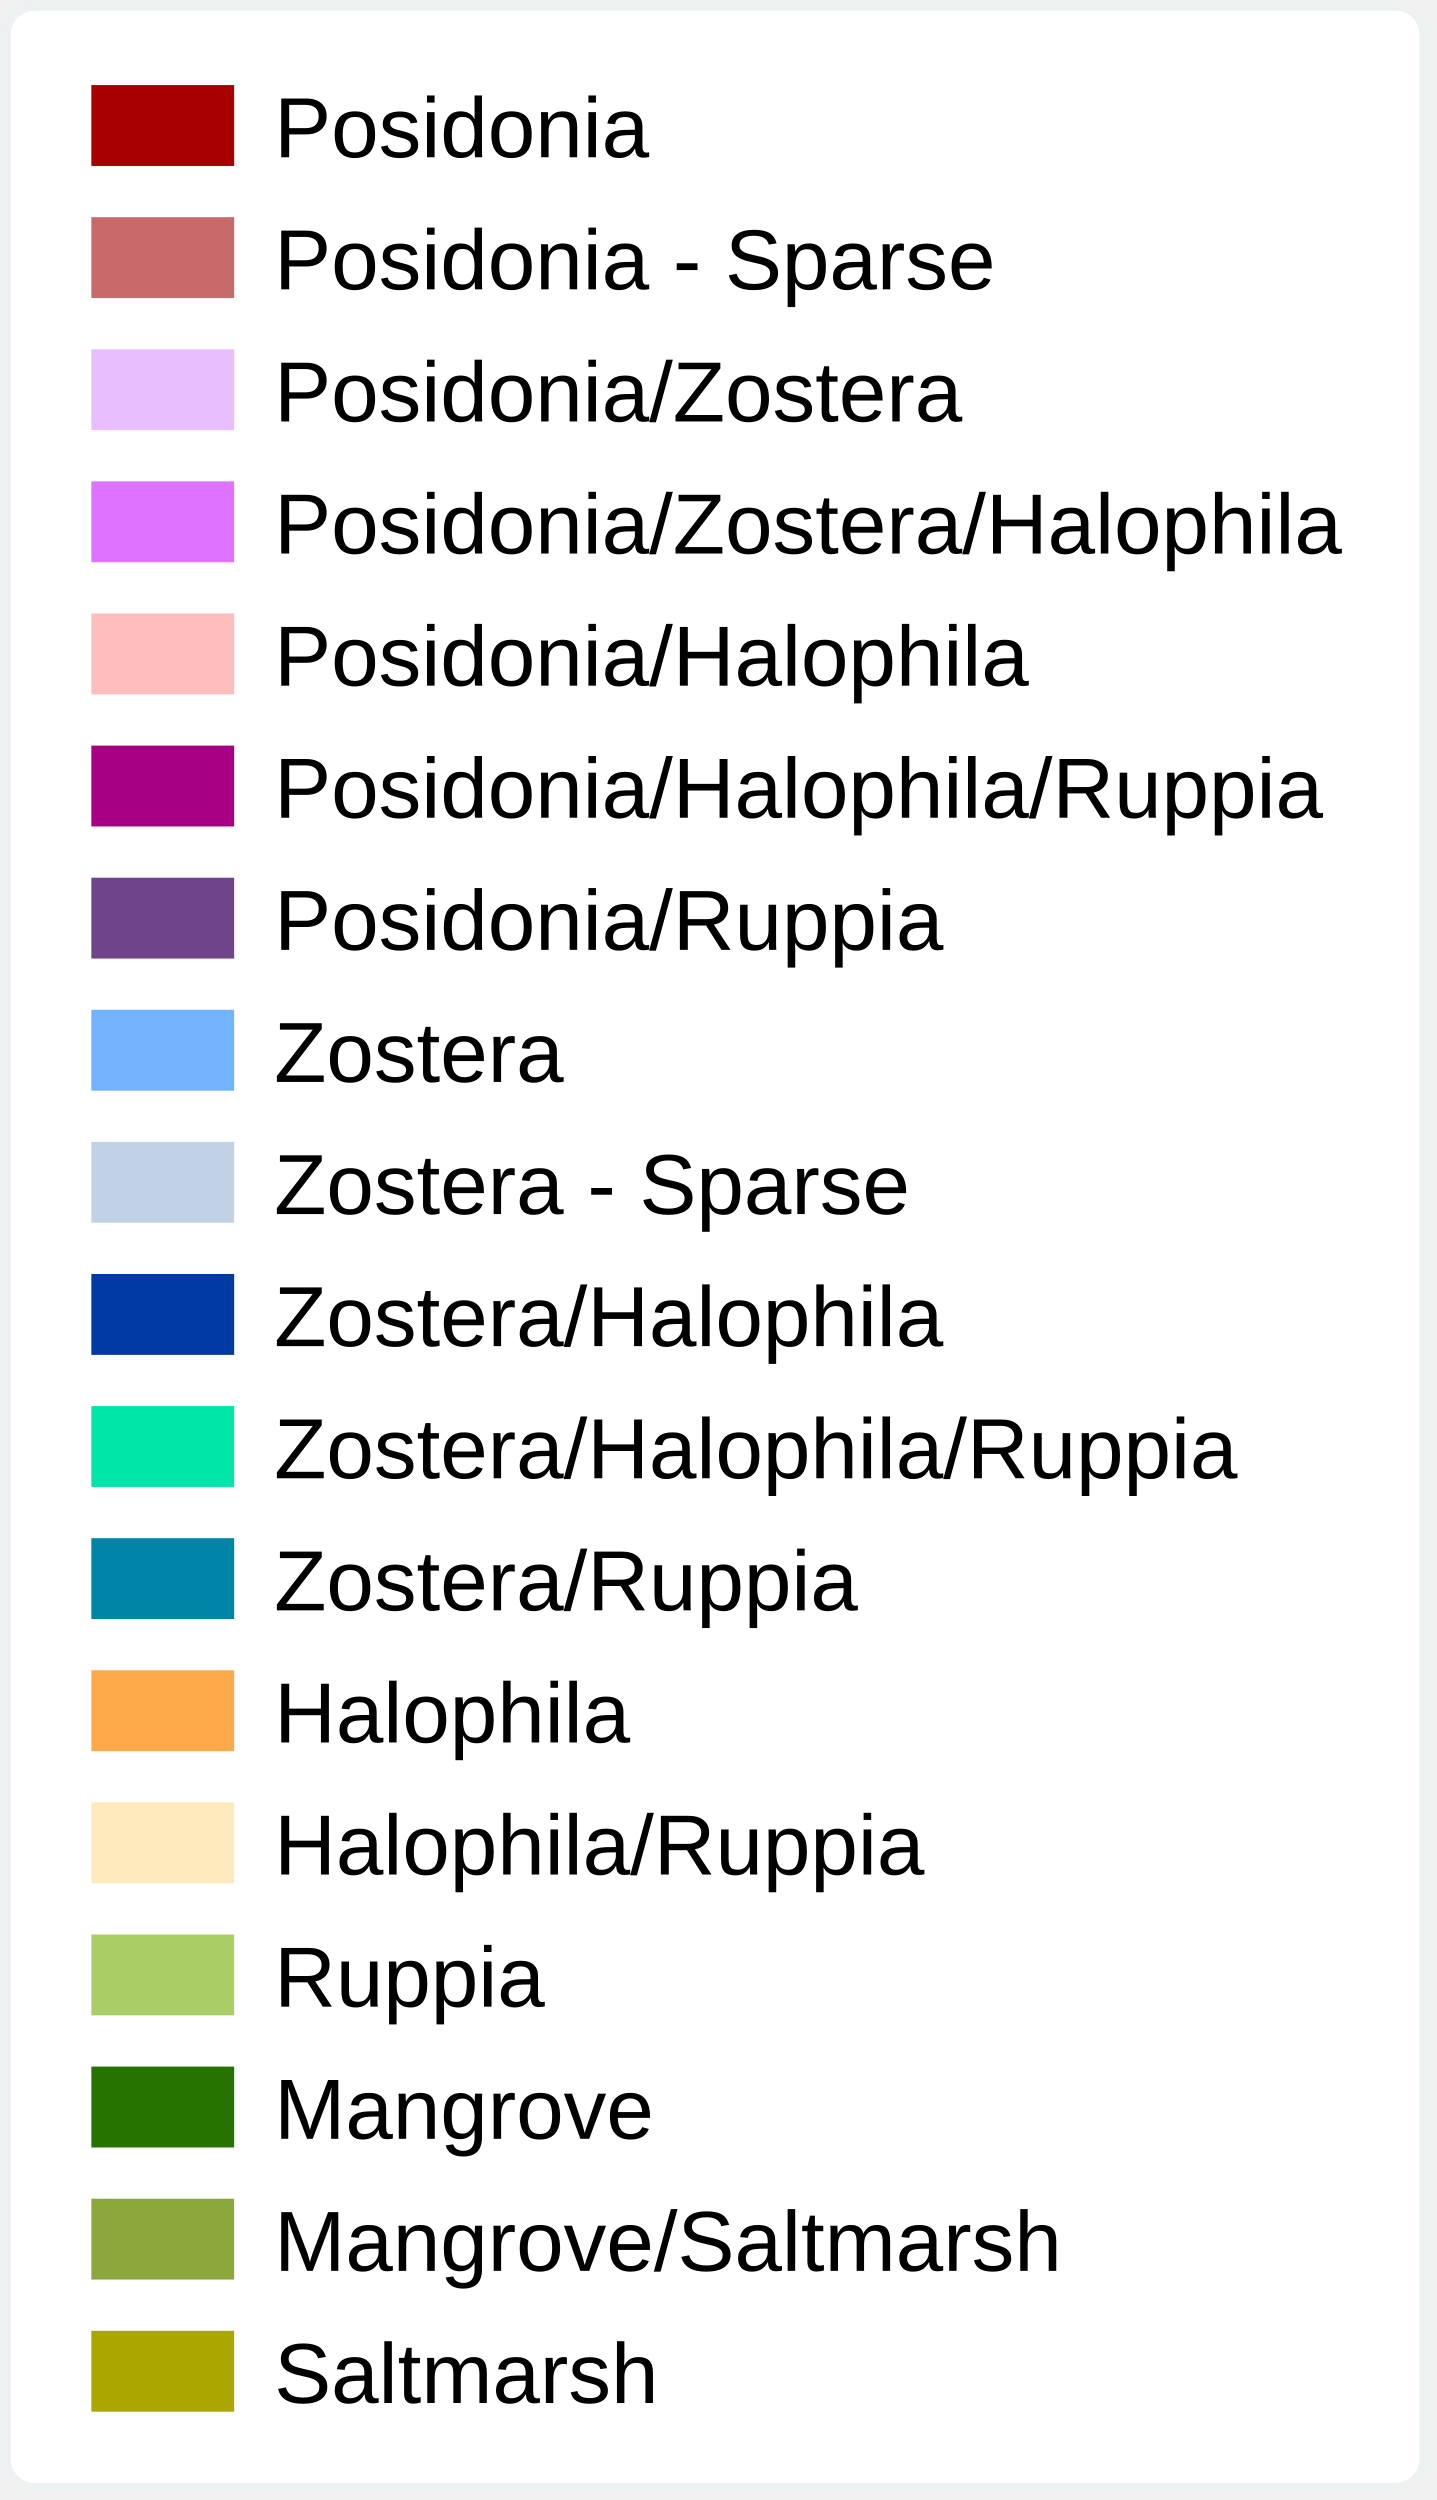
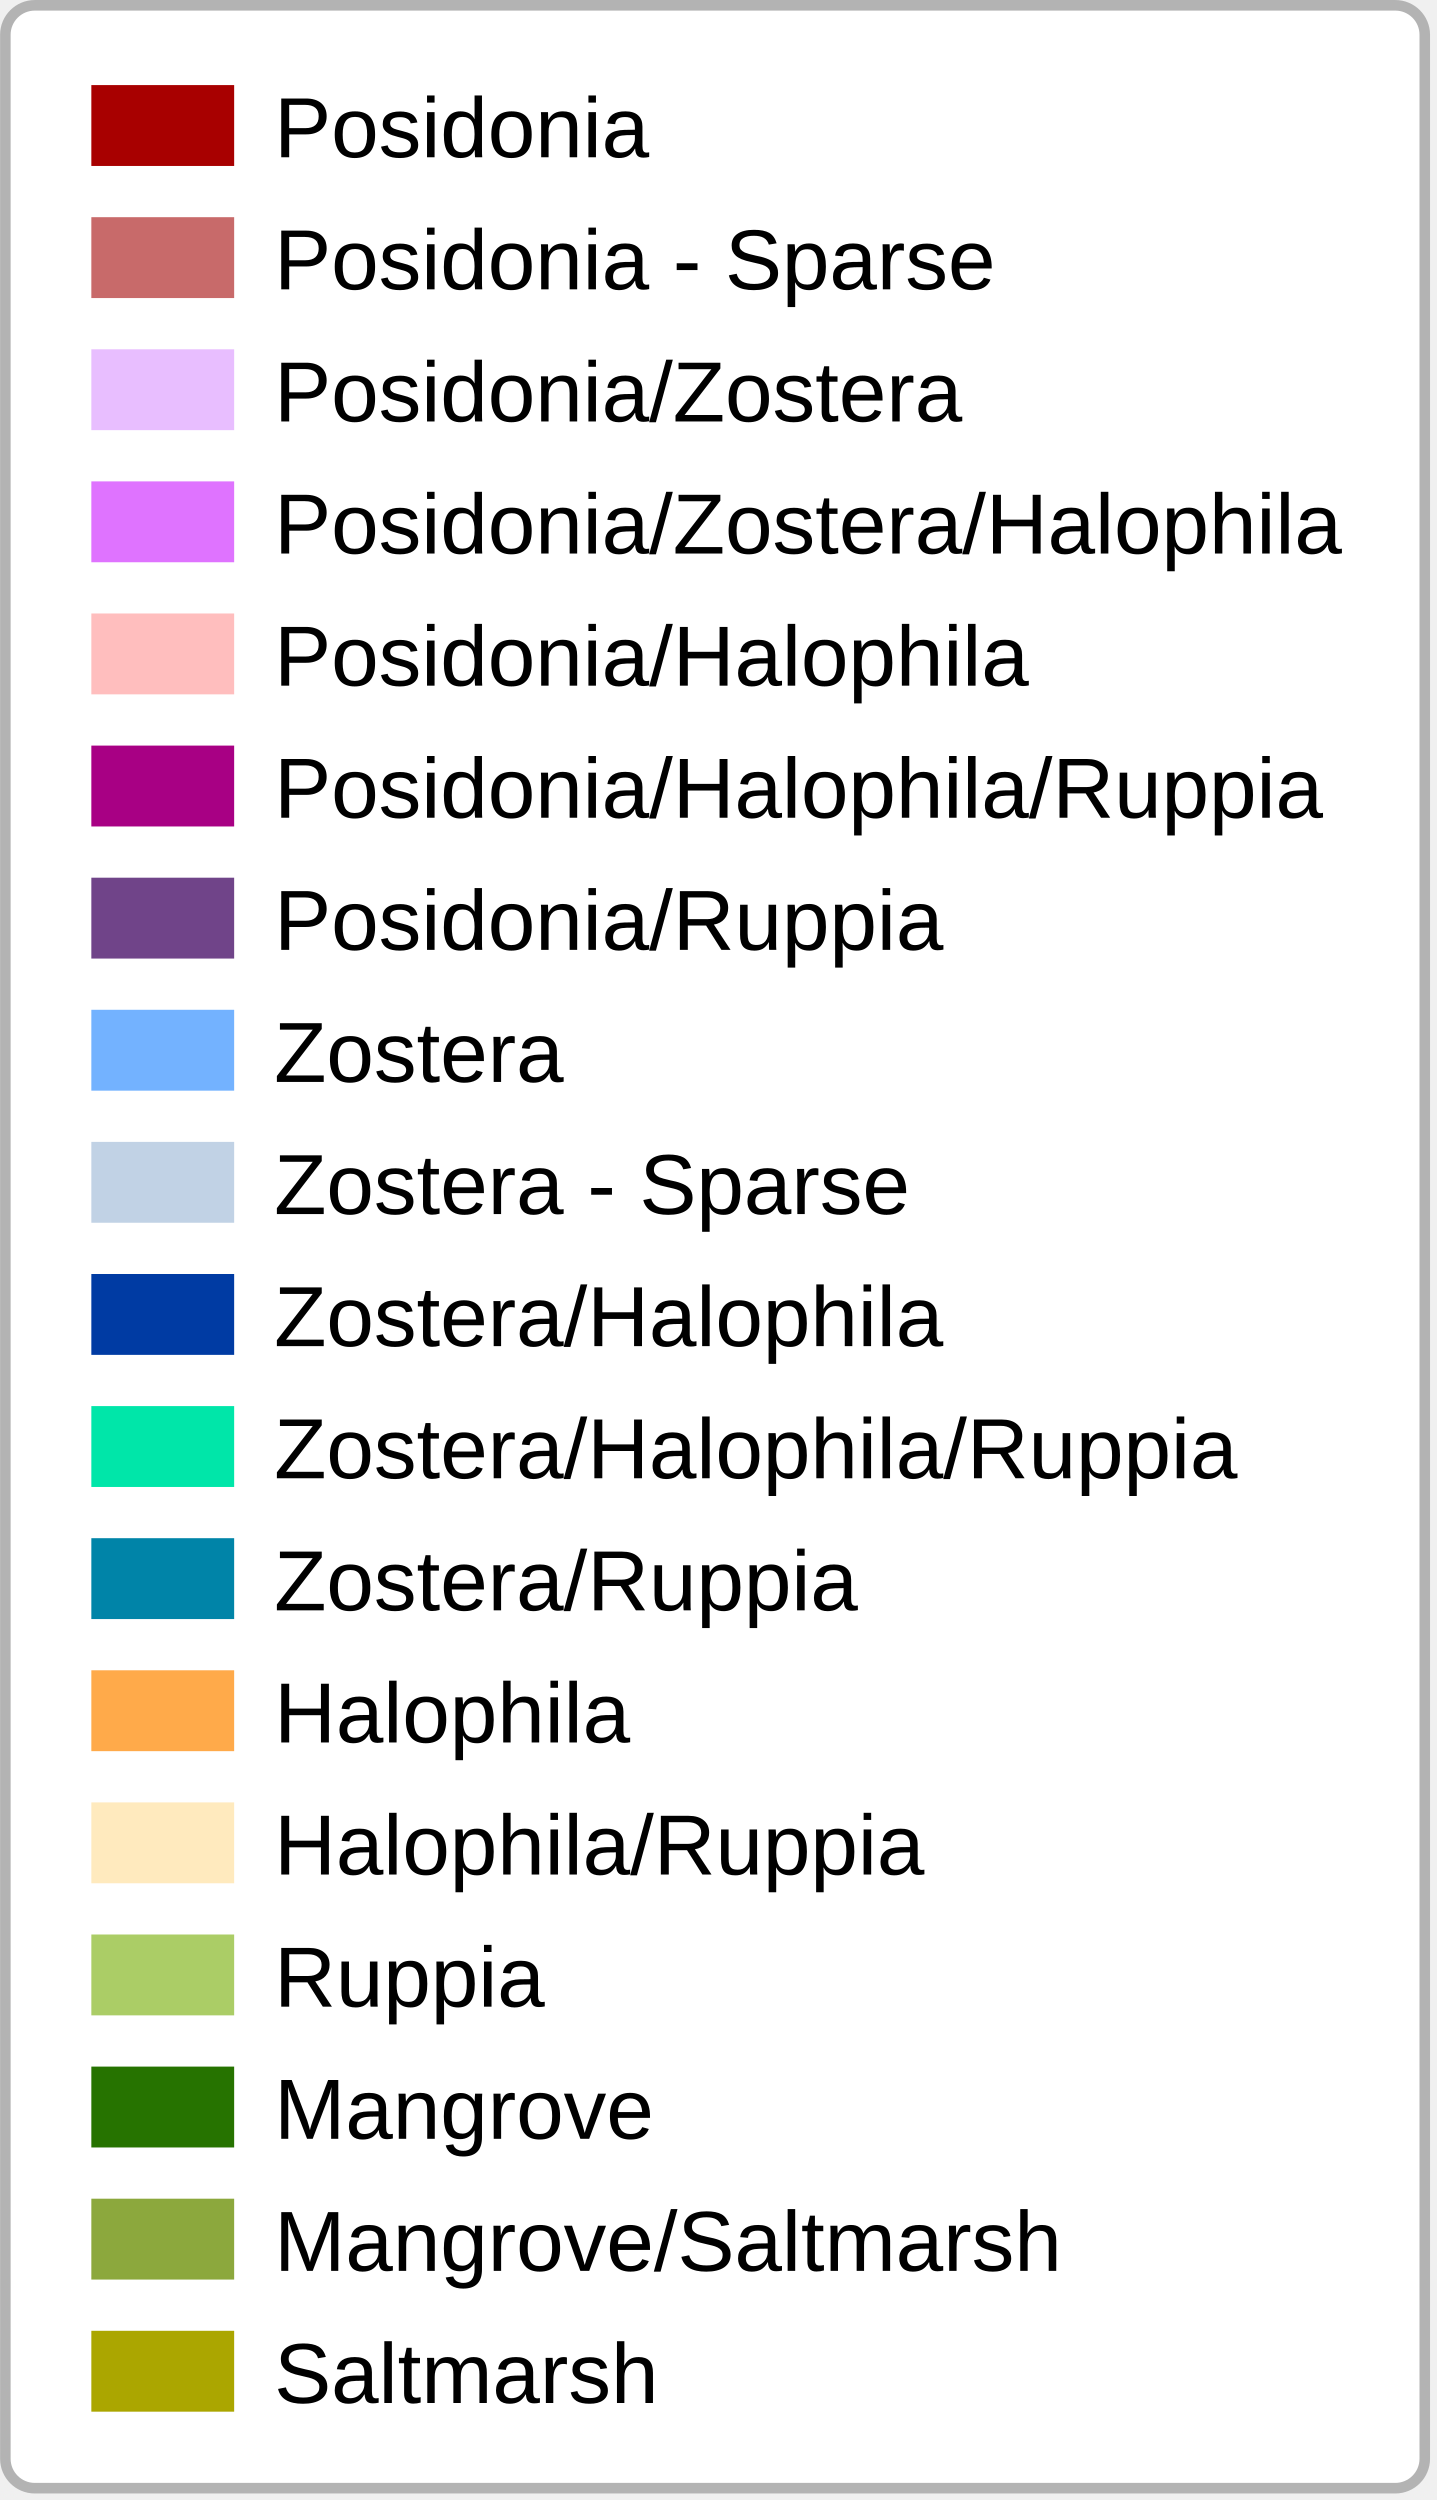
<svg xmlns="http://www.w3.org/2000/svg" width="100%" height="100%" viewBox="0 0 185 322" version="1.1" xml:space="preserve" style="fill-rule:evenodd;clip-rule:evenodd;stroke-linecap:square;stroke-linejoin:bevel;">
  <g transform="matrix(0.923441,0,0,0.923441,11.7636,10.9592)">
    <path d="M0.001,0L19.921,0L19.921,11.28L0.001,11.28L0.001,0" style="fill:rgb(168,0,0);stroke:rgb(168,0,0);stroke-width:0.74px;" />
  </g>
  <g transform="matrix(1.09068,0,0,1.09068,35.3221,20.2548)">
    <text x="0px" y="0px" style="font-family:'ArialMT', 'Arial', sans-serif;font-size:10.08px;">Posidonia</text>
  </g>
  <g transform="matrix(0.923441,0,0,0.923441,11.7636,27.9738)">
    <path d="M0.001,0L19.921,0L19.921,11.28L0.001,11.28L0.001,0" style="fill:rgb(200,106,106);stroke:rgb(200,106,106);stroke-width:0.24px;" />
  </g>
  <g transform="matrix(1.09068,0,0,1.09068,35.3221,37.2694)">
    <text x="0px" y="0px" style="font-family:'ArialMT', 'Arial', sans-serif;font-size:10.08px;">Posidonia - Sparse</text>
  </g>
  <g transform="matrix(0.923441,0,0,0.923441,11.7636,44.9883)">
    <path d="M0.001,0L19.921,0L19.921,11.28L0.001,11.28L0.001,0" style="fill:rgb(232,190,255);stroke:rgb(232,190,255);stroke-width:0.74px;" />
  </g>
  <g transform="matrix(1.09068,0,0,1.09068,35.3221,54.284)">
    <text x="0px" y="0px" style="font-family:'ArialMT', 'Arial', sans-serif;font-size:10.08px;">Posidonia/Zostera</text>
  </g>
  <g transform="matrix(0.923441,0,0,0.923441,11.7636,62.0025)">
    <path d="M0.001,0L19.921,0L19.921,11.28L0.001,11.28L0.001,0" style="fill:rgb(223,115,255);stroke:rgb(223,115,255);stroke-width:0.74px;" />
  </g>
  <g transform="matrix(1.09068,0,0,1.09068,35.3221,71.2986)">
    <text x="0px" y="0px" style="font-family:'ArialMT', 'Arial', sans-serif;font-size:10.08px;">Posidonia/Zostera/Halophila</text>
  </g>
  <g transform="matrix(0.923441,0,0,0.923441,11.7636,79.0166)">
    <path d="M0.001,0L19.921,0L19.921,11.28L0.001,11.28L0.001,0" style="fill:rgb(255,190,190);stroke:rgb(255,190,190);stroke-width:0.74px;" />
  </g>
  <g transform="matrix(1.09068,0,0,1.09068,35.3221,88.3132)">
    <text x="0px" y="0px" style="font-family:'ArialMT', 'Arial', sans-serif;font-size:10.08px;">Posidonia/Halophila</text>
  </g>
  <g transform="matrix(0.923441,0,0,0.923441,11.7636,96.0327)">
    <path d="M0.001,0L19.921,0L19.921,11.28L0.001,11.28L0.001,0" style="fill:rgb(168,0,132);stroke:rgb(168,0,132);stroke-width:0.74px;" />
  </g>
  <g transform="matrix(1.09068,0,0,1.09068,35.3221,105.328)">
    <text x="0px" y="0px" style="font-family:'ArialMT', 'Arial', sans-serif;font-size:10.08px;">Posidonia/Halophila/Ruppia</text>
  </g>
  <g transform="matrix(0.923441,0,0,0.923441,11.7636,113.047)">
    <path d="M0.001,0L19.921,0L19.921,11.28L0.001,11.28L0.001,0" style="fill:rgb(112,68,137);stroke:rgb(112,68,137);stroke-width:0.74px;" />
  </g>
  <g transform="matrix(1.09068,0,0,1.09068,35.3221,122.342)">
    <text x="0px" y="0px" style="font-family:'ArialMT', 'Arial', sans-serif;font-size:10.08px;">Posidonia/Ruppia</text>
  </g>
  <g transform="matrix(0.923441,0,0,0.923441,11.7636,130.061)">
    <path d="M0.001,0L19.921,0L19.921,11.28L0.001,11.28L0.001,0" style="fill:rgb(115,178,255);stroke:rgb(115,178,255);stroke-width:0.74px;" />
  </g>
  <g transform="matrix(1.09068,0,0,1.09068,35.3221,139.357)">
    <text x="0px" y="0px" style="font-family:'ArialMT', 'Arial', sans-serif;font-size:10.08px;">Zostera</text>
  </g>
  <g transform="matrix(0.923441,0,0,0.923441,11.7636,147.075)">
    <path d="M0.001,0L19.921,0L19.921,11.28L0.001,11.28L0.001,0" style="fill:rgb(193,210,229);stroke:rgb(193,210,229);stroke-width:0.24px;" />
  </g>
  <g transform="matrix(1.09068,0,0,1.09068,35.3221,156.371)">
    <text x="0px" y="0px" style="font-family:'ArialMT', 'Arial', sans-serif;font-size:10.08px;">Zostera Sparse</text>
  </g>
  <g transform="matrix(0.923441,0,0,0.923441,11.7636,164.091)">
    <path d="M0.001,0L19.921,0L19.921,11.28L0.001,11.28L0.001,0" style="fill:rgb(0,59,163);stroke:rgb(0,59,163);stroke-width:0.74px;" />
  </g>
  <g transform="matrix(1.09068,0,0,1.09068,35.3221,173.386)">
    <text x="0px" y="0px" style="font-family:'ArialMT', 'Arial', sans-serif;font-size:10.08px;">Zostera/Halophila</text>
  </g>
  <g transform="matrix(0.923441,0,0,0.923441,11.7636,181.105)">
    <path d="M0.001,0L19.921,0L19.921,11.28L0.001,11.28L0.001,0" style="fill:rgb(0,230,169);stroke:rgb(0,230,169);stroke-width:0.74px;" />
  </g>
  <g transform="matrix(1.09068,0,0,1.09068,35.3221,190.401)">
    <text x="0px" y="0px" style="font-family:'ArialMT', 'Arial', sans-serif;font-size:10.08px;">Zostera/Halophila/Ruppia</text>
  </g>
  <g transform="matrix(0.923441,0,0,0.923441,11.7636,198.119)">
    <path d="M0.001,0L19.921,0L19.921,11.28L0.001,11.28L0.001,0" style="fill:rgb(0,132,168);stroke:rgb(0,132,168);stroke-width:0.74px;" />
  </g>
  <g transform="matrix(1.09068,0,0,1.09068,35.3221,207.415)">
    <text x="0px" y="0px" style="font-family:'ArialMT', 'Arial', sans-serif;font-size:10.08px;">Zostera/Ruppia</text>
  </g>
  <g transform="matrix(0.923441,0,0,0.923441,11.7636,215.133)">
    <path d="M0.001,0L19.921,0L19.921,11.28L0.001,11.28L0.001,0" style="fill:rgb(255,170,74);stroke:rgb(255,170,0);stroke-width:0.74px;" />
  </g>
  <g transform="matrix(1.09068,0,0,1.09068,35.3221,224.43)">
    <text x="0px" y="0px" style="font-family:'ArialMT', 'Arial', sans-serif;font-size:10.08px;">Halophila</text>
  </g>
  <g transform="matrix(0.923441,0,0,0.923441,11.7636,232.149)">
    <path d="M0.001,0L19.921,0L19.921,11.28L0.001,11.28L0.001,0" style="fill:rgb(255,234,190);stroke:rgb(255,234,190);stroke-width:0.74px;" />
  </g>
  <g transform="matrix(1.09068,0,0,1.09068,35.3221,241.444)">
    <text x="0px" y="0px" style="font-family:'ArialMT', 'Arial', sans-serif;font-size:10.08px;">Halophila/Ruppia</text>
  </g>
  <g transform="matrix(0.923441,0,0,0.923441,11.7636,249.163)">
    <path d="M0.001,0L19.921,0L19.921,11.28L0.001,11.28L0.001,0" style="fill:rgb(171,205,102);stroke:rgb(171,205,102);stroke-width:0.74px;" />
  </g>
  <g transform="matrix(1.09068,0,0,1.09068,35.3221,258.459)">
    <text x="0px" y="0px" style="font-family:'ArialMT', 'Arial', sans-serif;font-size:10.08px;">Ruppia</text>
  </g>
  <g transform="matrix(0.923441,0,0,0.923441,11.7636,266.178)">
    <path d="M0.001,0L19.921,0L19.921,11.28L0.001,11.28L0.001,0" style="fill:rgb(38,115,0);" />
  </g>
  <g transform="matrix(1.09068,0,0,1.09068,35.3221,275.474)">
    <text x="0px" y="0px" style="font-family:'ArialMT', 'Arial', sans-serif;font-size:10.08px;">Mangrove</text>
  </g>
  <g transform="matrix(0.923441,0,0,0.923441,11.7636,283.192)">
    <path d="M0.001,0L19.921,0L19.921,11.28L0.001,11.28L0.001,0" style="fill:rgb(140,168,61);stroke:rgb(140,168,61);stroke-width:0.74px;" />
  </g>
  <g transform="matrix(1.09068,0,0,1.09068,35.3221,292.488)">
    <text x="0px" y="0px" style="font-family:'ArialMT', 'Arial', sans-serif;font-size:10.08px;">Mangrove/Saltmarsh</text>
  </g>
  <g transform="matrix(0.923441,0,0,0.923441,11.7636,300.207)">
    <path d="M0.001,0L19.921,0L19.921,11.28L0.001,11.28L0.001,0" style="fill:rgb(171,166,0);stroke:rgb(171,166,0);stroke-width:0.74px;" />
  </g>
  <g transform="matrix(1.09068,0,0,1.09068,35.3221,309.503)">
    <text x="0px" y="0px" style="font-family:'ArialMT', 'Arial', sans-serif;font-size:10.08px;">Saltmarsh</text>
  </g>
  <g transform="matrix(0.997756,0,0,1.00258,0.415103,-0.0266116)">
-     <path d="M183.507,4.491C183.507,2.403 181.804,0.709 179.707,0.709L4.076,0.709C1.978,0.709 0.276,2.403 0.276,4.491L0.276,315.899C0.276,317.986 1.978,319.681 4.076,319.681L179.707,319.681C181.804,319.681 183.507,317.986 183.507,315.899L183.507,4.491Z" style="fill:white;stroke:rgb(237,241,241);stroke-width:1.36px;stroke-linecap:round;stroke-linejoin:round;stroke-miterlimit:1.5;" />
+     <path d="M183.507,4.491C183.507,2.403 181.804,0.709 179.707,0.709L4.076,0.709C1.978,0.709 0.276,2.403 0.276,4.491L0.276,315.899C0.276,317.986 1.978,319.681 4.076,319.681L179.707,319.681C181.804,319.681 183.507,317.986 183.507,315.899L183.507,4.491Z" style="fill:white;stroke:rgb(179,179,179);stroke-width:1.36px;stroke-linecap:round;stroke-linejoin:round;stroke-miterlimit:1.5;" />
  </g>
  <g transform="matrix(0.923441,0,0,0.923441,11.7636,10.9592)">
    <path d="M0.001,0L19.921,0L19.921,11.28L0.001,11.28L0.001,0" style="fill:rgb(168,0,0);" />
  </g>
  <g transform="matrix(1.09068,0,0,1.09068,35.3221,20.2548)">
    <text x="0px" y="0px" style="font-family:'ArialMT', 'Arial', sans-serif;font-size:10.08px;">Posidonia</text>
  </g>
  <g transform="matrix(0.923441,0,0,0.923441,11.7636,27.9738)">
    <path d="M0.001,0L19.921,0L19.921,11.28L0.001,11.28L0.001,0" style="fill:rgb(200,106,106);" />
  </g>
  <g transform="matrix(1.09068,0,0,1.09068,35.3221,37.2694)">
    <text x="0px" y="0px" style="font-family:'ArialMT', 'Arial', sans-serif;font-size:10.08px;">Posidonia - Sparse</text>
  </g>
  <g transform="matrix(0.923441,0,0,0.923441,11.7636,44.9883)">
    <path d="M0.001,0L19.921,0L19.921,11.28L0.001,11.28L0.001,0" style="fill:rgb(232,190,255);" />
  </g>
  <g transform="matrix(1.09068,0,0,1.09068,35.3221,54.284)">
    <text x="0px" y="0px" style="font-family:'ArialMT', 'Arial', sans-serif;font-size:10.08px;">Posidonia/Zostera</text>
  </g>
  <g transform="matrix(0.923441,0,0,0.923441,11.7636,62.0025)">
    <path d="M0.001,0L19.921,0L19.921,11.28L0.001,11.28L0.001,0" style="fill:rgb(223,115,255);" />
  </g>
  <g transform="matrix(1.09068,0,0,1.09068,35.3221,71.2986)">
    <text x="0px" y="0px" style="font-family:'ArialMT', 'Arial', sans-serif;font-size:10.08px;">Posidonia/Zostera/Halophila</text>
  </g>
  <g transform="matrix(0.923441,0,0,0.923441,11.7636,79.0166)">
    <path d="M0.001,0L19.921,0L19.921,11.28L0.001,11.28L0.001,0" style="fill:rgb(255,190,190);" />
  </g>
  <g transform="matrix(1.09068,0,0,1.09068,35.3221,88.3132)">
    <text x="0px" y="0px" style="font-family:'ArialMT', 'Arial', sans-serif;font-size:10.08px;">Posidonia/Halophila</text>
  </g>
  <g transform="matrix(0.923441,0,0,0.923441,11.7636,96.0327)">
    <path d="M0.001,0L19.921,0L19.921,11.28L0.001,11.28L0.001,0" style="fill:rgb(168,0,132);" />
  </g>
  <g transform="matrix(1.09068,0,0,1.09068,35.3221,105.328)">
    <text x="0px" y="0px" style="font-family:'ArialMT', 'Arial', sans-serif;font-size:10.08px;">Posidonia/Halophila/Ruppia</text>
  </g>
  <g transform="matrix(0.923441,0,0,0.923441,11.7636,113.047)">
    <path d="M0.001,0L19.921,0L19.921,11.28L0.001,11.28L0.001,0" style="fill:rgb(112,68,137);" />
  </g>
  <g transform="matrix(1.09068,0,0,1.09068,35.3221,122.342)">
    <text x="0px" y="0px" style="font-family:'ArialMT', 'Arial', sans-serif;font-size:10.08px;">Posidonia/Ruppia</text>
  </g>
  <g transform="matrix(0.923441,0,0,0.923441,11.7636,130.061)">
    <path d="M0.001,0L19.921,0L19.921,11.28L0.001,11.28L0.001,0" style="fill:rgb(115,178,255);" />
  </g>
  <g transform="matrix(1.09068,0,0,1.09068,35.3221,139.357)">
    <text x="0px" y="0px" style="font-family:'ArialMT', 'Arial', sans-serif;font-size:10.08px;">Zostera</text>
  </g>
  <g transform="matrix(0.923441,0,0,0.923441,11.7636,147.075)">
    <path d="M0.001,0L19.921,0L19.921,11.28L0.001,11.28L0.001,0" style="fill:rgb(193,210,229);" />
  </g>
  <g transform="matrix(1.09068,0,0,1.09068,35.3221,156.371)">
    <text x="0px" y="0px" style="font-family:'ArialMT', 'Arial', sans-serif;font-size:10.08px;">Zostera - Sparse</text>
  </g>
  <g transform="matrix(0.923441,0,0,0.923441,11.7636,164.091)">
    <path d="M0.001,0L19.921,0L19.921,11.28L0.001,11.28L0.001,0" style="fill:rgb(0,59,163);" />
  </g>
  <g transform="matrix(1.09068,0,0,1.09068,35.3221,173.386)">
    <text x="0px" y="0px" style="font-family:'ArialMT', 'Arial', sans-serif;font-size:10.08px;">Zostera/Halophila</text>
  </g>
  <g transform="matrix(0.923441,0,0,0.923441,11.7636,181.105)">
    <path d="M0.001,0L19.921,0L19.921,11.28L0.001,11.28L0.001,0" style="fill:rgb(0,230,169);" />
  </g>
  <g transform="matrix(1.09068,0,0,1.09068,35.3221,190.401)">
    <text x="0px" y="0px" style="font-family:'ArialMT', 'Arial', sans-serif;font-size:10.08px;">Zostera/Halophila/Ruppia</text>
  </g>
  <g transform="matrix(0.923441,0,0,0.923441,11.7636,198.119)">
    <path d="M0.001,0L19.921,0L19.921,11.28L0.001,11.28L0.001,0" style="fill:rgb(0,132,168);" />
  </g>
  <g transform="matrix(1.09068,0,0,1.09068,35.3221,207.415)">
    <text x="0px" y="0px" style="font-family:'ArialMT', 'Arial', sans-serif;font-size:10.08px;">Zostera/Ruppia</text>
  </g>
  <g transform="matrix(0.923441,0,0,0.923441,11.7636,215.133)">
    <path d="M0.001,0L19.921,0L19.921,11.28L0.001,11.28L0.001,0" style="fill:rgb(255,170,74);" />
  </g>
  <g transform="matrix(1.09068,0,0,1.09068,35.3221,224.43)">
    <text x="0px" y="0px" style="font-family:'ArialMT', 'Arial', sans-serif;font-size:10.08px;">Halophila</text>
  </g>
  <g transform="matrix(0.923441,0,0,0.923441,11.7636,232.149)">
    <path d="M0.001,0L19.921,0L19.921,11.28L0.001,11.28L0.001,0" style="fill:rgb(255,234,190);" />
  </g>
  <g transform="matrix(1.09068,0,0,1.09068,35.3221,241.444)">
    <text x="0px" y="0px" style="font-family:'ArialMT', 'Arial', sans-serif;font-size:10.08px;">Halophila/Ruppia</text>
  </g>
  <g transform="matrix(0.923441,0,0,0.923441,11.7636,249.163)">
    <path d="M0.001,0L19.921,0L19.921,11.28L0.001,11.28L0.001,0" style="fill:rgb(171,205,102);" />
  </g>
  <g transform="matrix(1.09068,0,0,1.09068,35.3221,258.459)">
    <text x="0px" y="0px" style="font-family:'ArialMT', 'Arial', sans-serif;font-size:10.08px;">Ruppia</text>
  </g>
  <g transform="matrix(0.923441,0,0,0.923441,11.7636,266.178)">
    <path d="M0.001,0L19.921,0L19.921,11.28L0.001,11.28L0.001,0" style="fill:rgb(38,115,0);" />
  </g>
  <g transform="matrix(1.09068,0,0,1.09068,35.3221,275.474)">
    <text x="0px" y="0px" style="font-family:'ArialMT', 'Arial', sans-serif;font-size:10.08px;">Mangrove</text>
  </g>
  <g transform="matrix(0.923441,0,0,0.923441,11.7636,283.192)">
    <path d="M0.001,0L19.921,0L19.921,11.28L0.001,11.28L0.001,0" style="fill:rgb(140,168,61);" />
  </g>
  <g transform="matrix(1.09068,0,0,1.09068,35.3221,292.488)">
    <text x="0px" y="0px" style="font-family:'ArialMT', 'Arial', sans-serif;font-size:10.08px;">Mangrove/Saltmarsh</text>
  </g>
  <g transform="matrix(0.923441,0,0,0.923441,11.7636,300.207)">
    <path d="M0.001,0L19.921,0L19.921,11.28L0.001,11.28L0.001,0" style="fill:rgb(171,166,0);" />
  </g>
  <g transform="matrix(1.09068,0,0,1.09068,35.3221,309.503)">
    <text x="0px" y="0px" style="font-family:'ArialMT', 'Arial', sans-serif;font-size:10.08px;">Saltmarsh</text>
  </g>
</svg>
